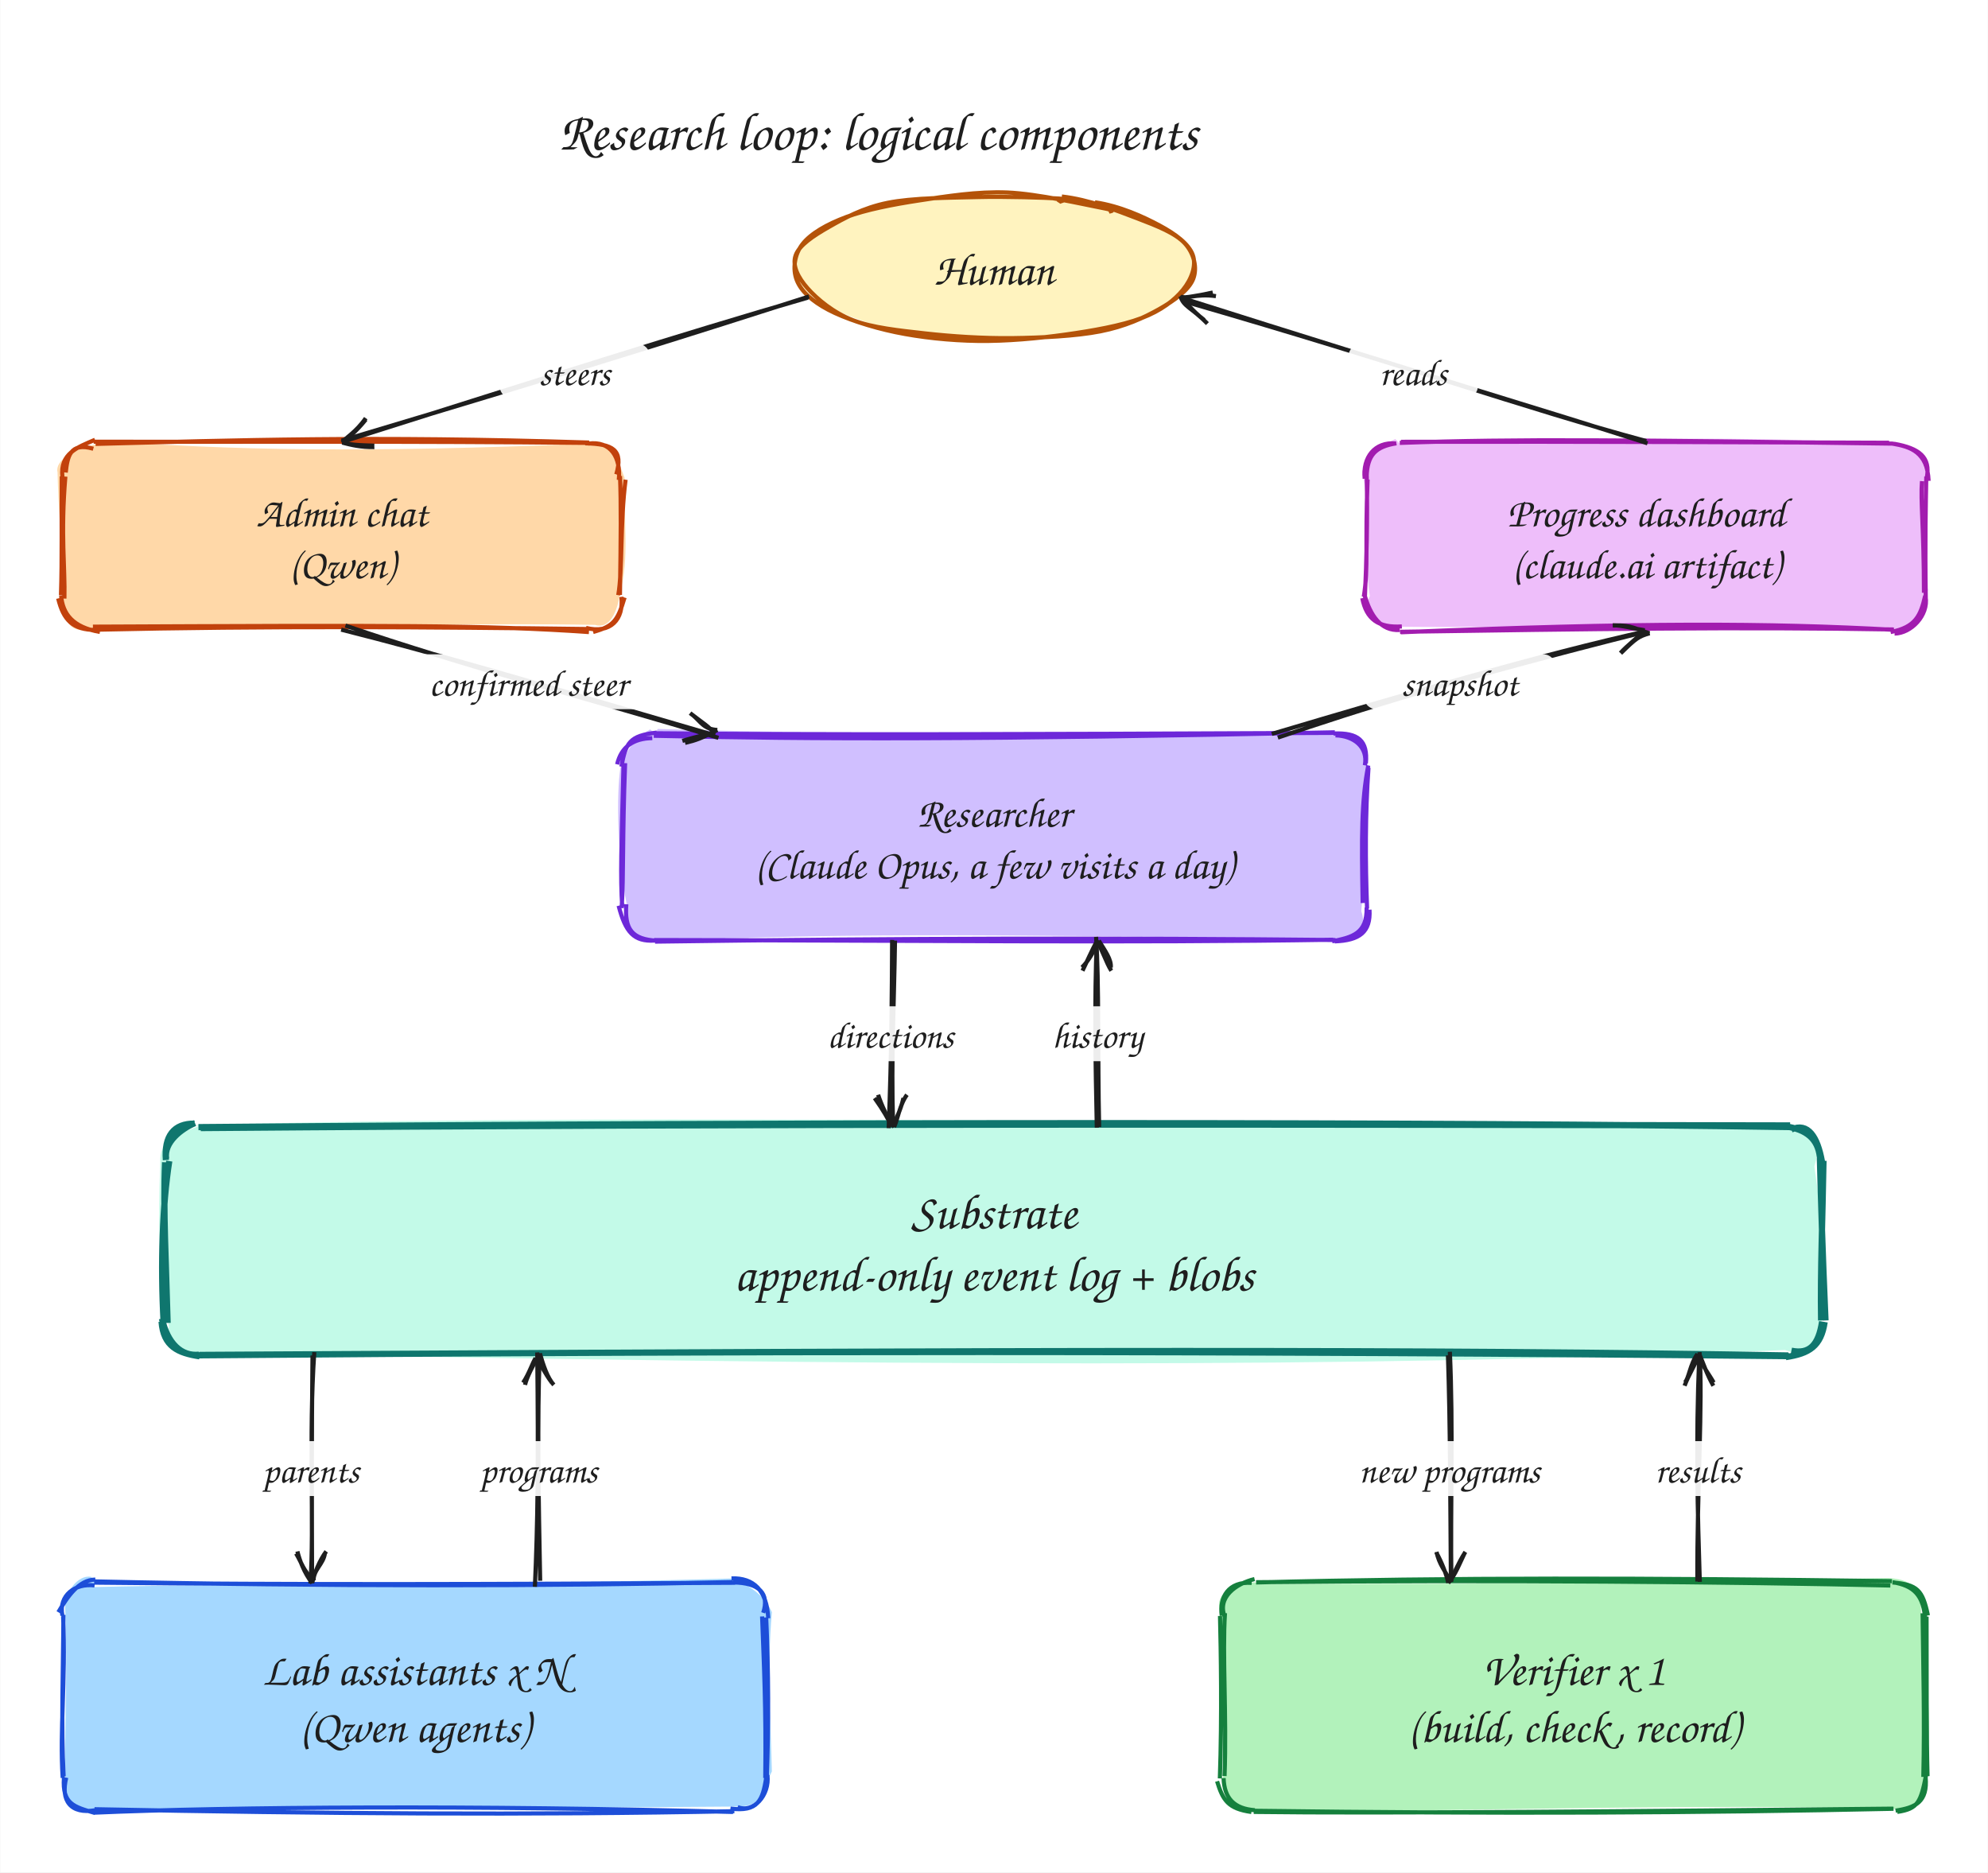
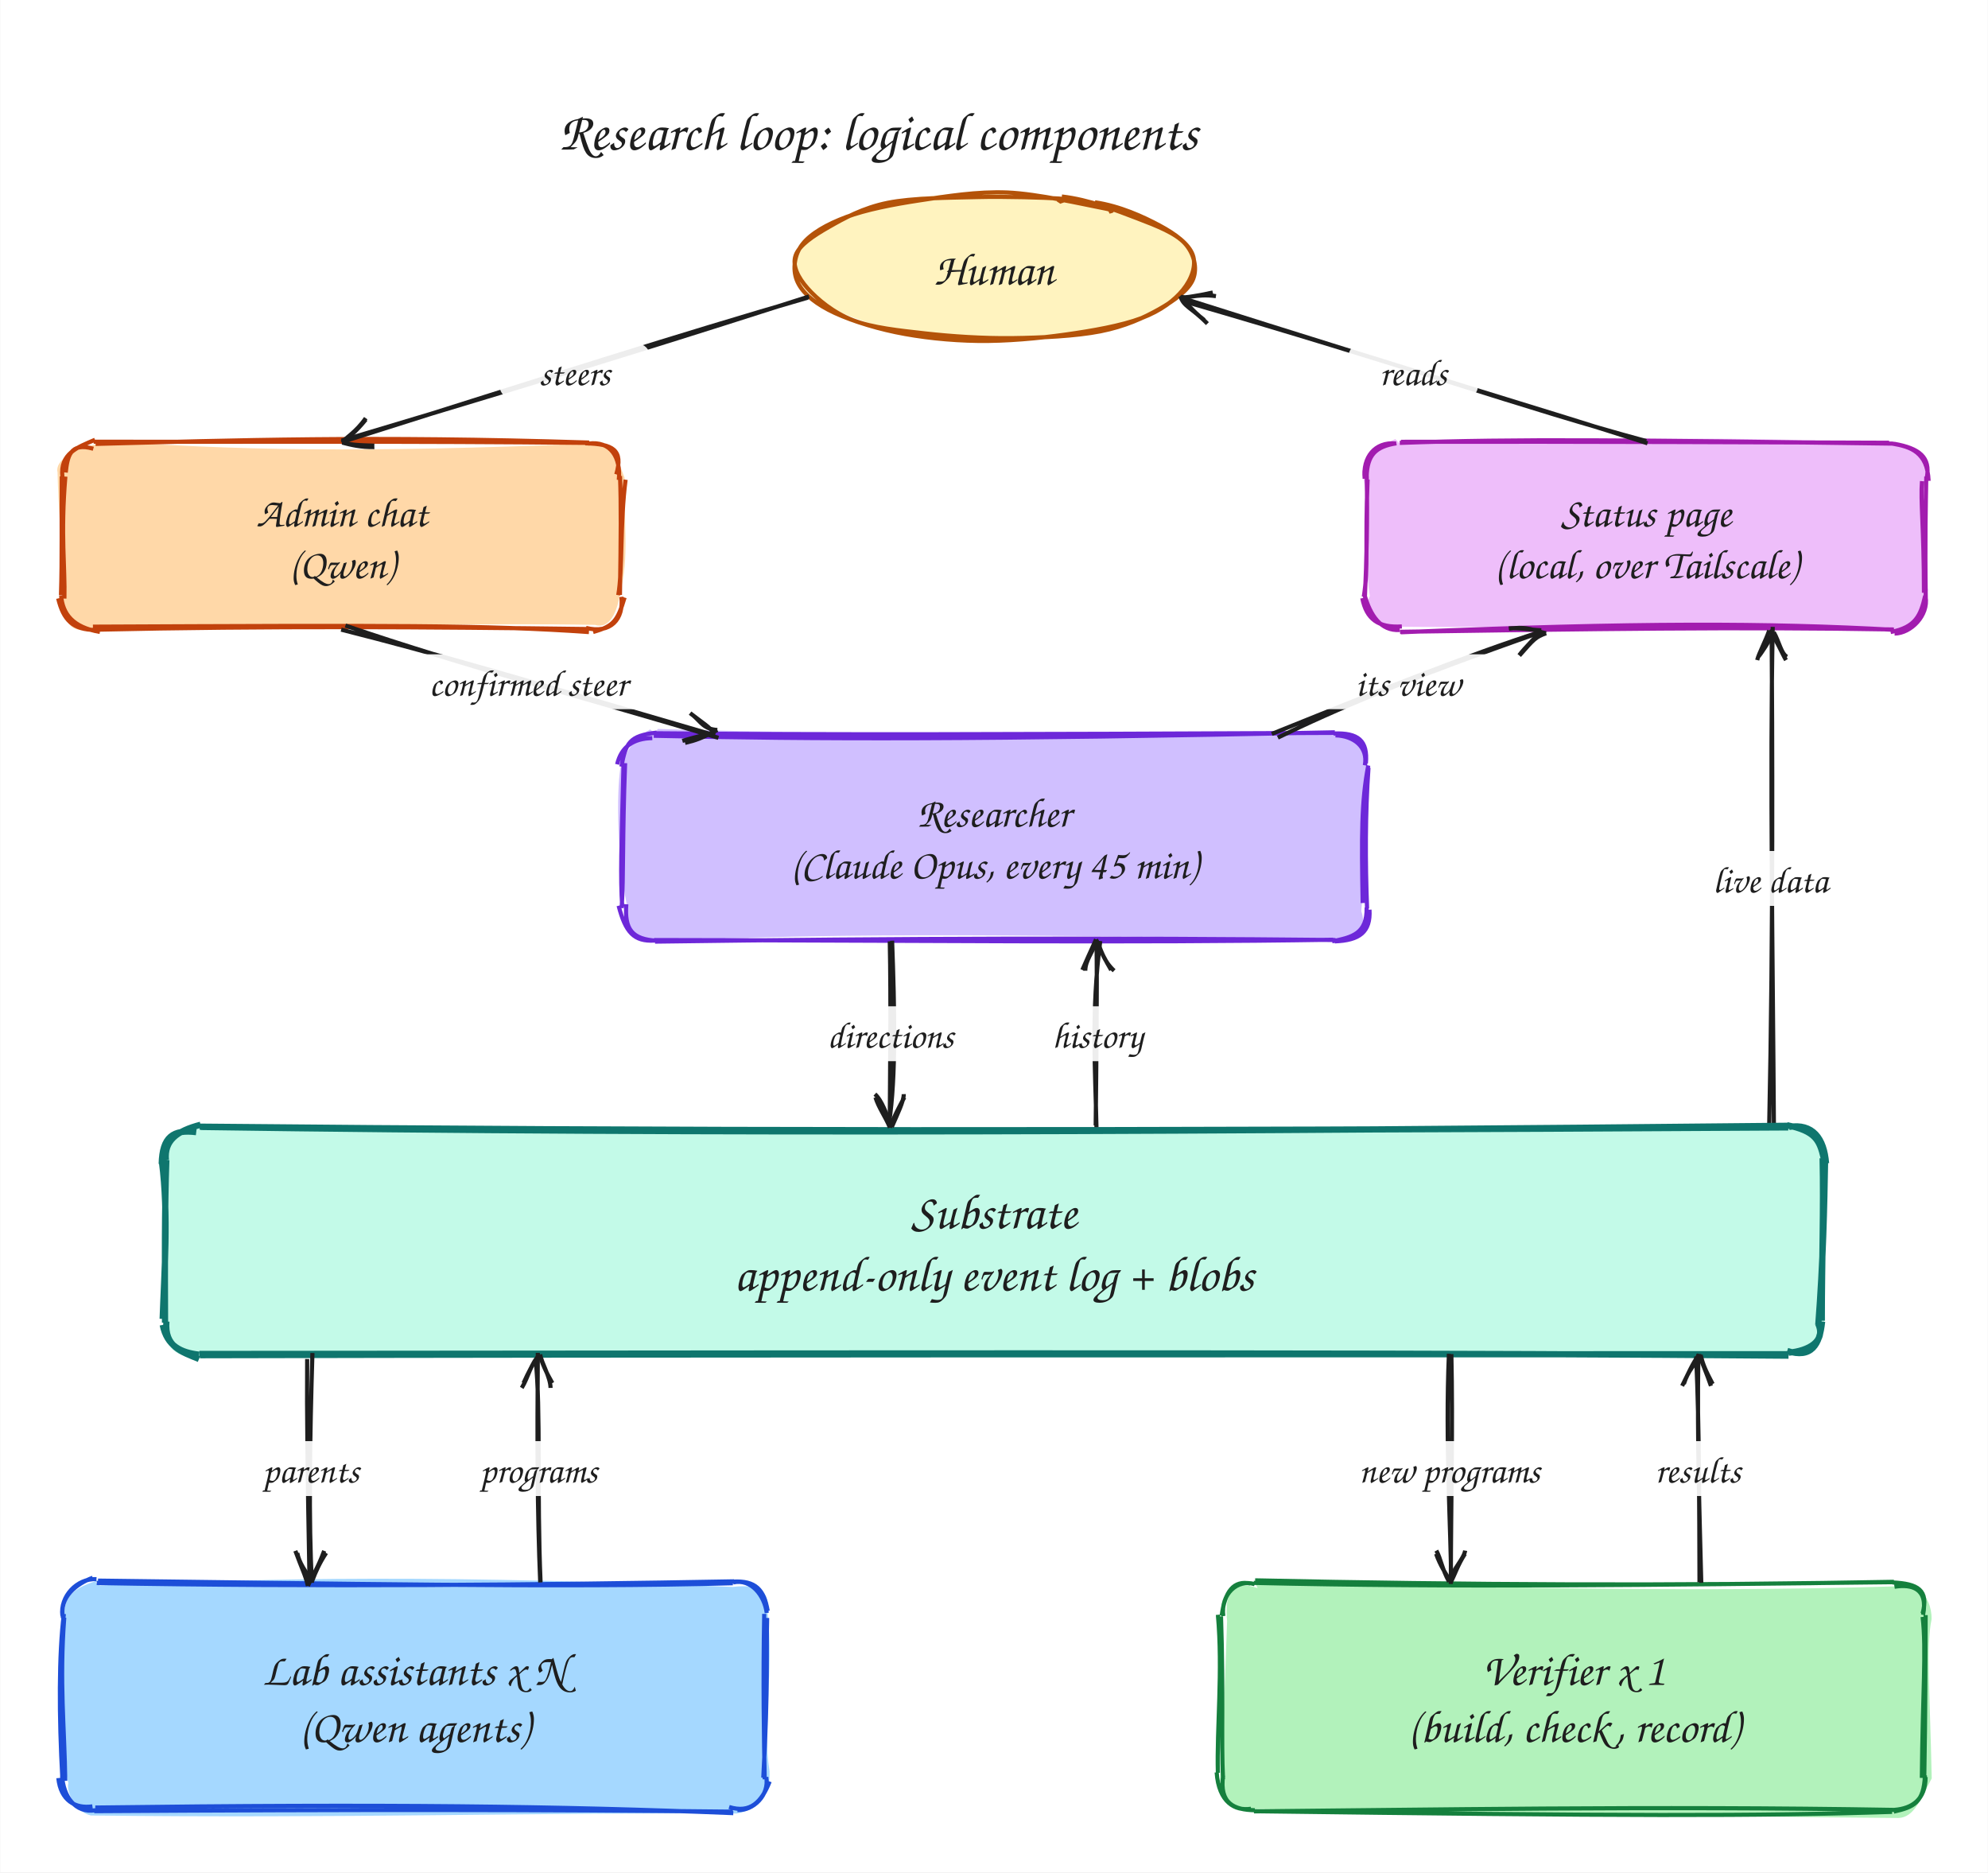
<svg xmlns="http://www.w3.org/2000/svg" viewBox="120 -34.25 960 904.25" width="960" height="904">
  <rect x="120" y="-34.25" width="960" height="904.25" fill="#ffffff" />
  <path d="M621.688 61.439 C635.022 62.009, 648.815 64.362, 659.684 67.288 C670.553 70.214, 680.699 74.285, 686.903 78.993 C693.108 83.701, 696.851 90.447, 696.91 95.536 C696.968 100.625, 693.36 104.984, 687.255 109.527 C681.151 114.07, 671.329 119.553, 660.281 122.792 C649.232 126.031, 634.594 127.936, 620.964 128.962 C607.333 129.989, 591.859 130.109, 578.498 128.95 C565.136 127.791, 551.674 125.213, 540.795 122.007 C529.916 118.801, 519.34 114.164, 513.225 109.715 C507.11 105.266, 504.133 100.165, 504.107 95.312 C504.081 90.459, 507.108 85.297, 513.071 80.598 C519.033 75.899, 528.958 70.626, 539.882 67.119 C550.807 63.612, 564.327 60.606, 578.619 59.554 C592.91 58.501, 617.196 60.404, 625.63 60.804 C634.064 61.203, 629.781 61.551, 629.224 61.952 M562.857 61.6 C574.848 59.57, 592.178 60.085, 606.483 60.777 C620.787 61.469, 636.862 63.392, 648.685 65.752 C660.508 68.111, 669.58 71.178, 677.419 74.936 C685.259 78.694, 693.187 83.271, 695.721 88.298 C698.254 93.325, 696.982 100.068, 692.622 105.098 C688.262 110.129, 678.939 114.896, 669.56 118.483 C660.181 122.07, 649.07 124.608, 636.346 126.618 C623.623 128.629, 607.285 130.773, 593.218 130.546 C579.151 130.32, 564.089 128.082, 551.943 125.259 C539.797 122.435, 527.888 117.792, 520.342 113.608 C512.795 109.424, 508.749 104.961, 506.665 100.152 C504.58 95.344, 504.278 89.359, 507.833 84.756 C511.388 80.153, 518.498 76.55, 527.997 72.533 C537.496 68.516, 558.675 62.518, 564.826 60.653 C570.978 58.788, 564.216 60.676, 564.907 61.344" stroke="none" stroke-width="0" fill="#fff3bf" />
  <path d="M648.751 63.454 C660.821 65.229, 672.159 70.449, 680.033 74.678 C687.908 78.906, 694.123 83.655, 695.999 88.824 C697.876 93.993, 695.423 100.598, 691.293 105.693 C687.162 110.788, 680.696 115.785, 671.216 119.393 C661.737 123.002, 647.576 125.51, 634.416 127.344 C621.256 129.178, 605.918 130.592, 592.255 130.398 C578.592 130.203, 564.486 128.685, 552.437 126.177 C540.387 123.669, 527.911 119.54, 519.96 115.35 C512.009 111.16, 506.8 106.333, 504.73 101.038 C502.66 95.744, 503.549 88.663, 507.54 83.582 C511.53 78.501, 519.256 74.063, 528.673 70.553 C538.091 67.043, 551.082 64.495, 564.045 62.524 C577.008 60.552, 591.819 58.128, 606.453 58.722 C621.087 59.316, 643.694 64.532, 651.85 66.086 C660.006 67.639, 656.264 67.623, 655.389 68.044 M632.759 60.657 C645.947 62.138, 659.238 67.417, 669.136 71.185 C679.035 74.953, 687.636 78.384, 692.15 83.263 C696.664 88.142, 698.284 95.161, 696.221 100.459 C694.159 105.757, 687.247 110.834, 679.776 115.051 C672.304 119.268, 663.219 123.427, 651.391 125.761 C639.563 128.094, 622.905 128.882, 608.807 129.052 C594.71 129.223, 579.624 128.222, 566.806 126.783 C553.988 125.345, 541.376 124.055, 531.902 120.422 C522.427 116.789, 514.582 110.201, 509.959 104.985 C505.336 99.77, 502.469 94.054, 504.165 89.129 C505.861 84.203, 512.725 79.668, 520.135 75.431 C527.545 71.193, 536.666 66.121, 548.624 63.703 C560.583 61.285, 578.115 61.269, 591.886 60.923 C605.658 60.576, 624.713 61.188, 631.252 61.625 C637.79 62.061, 631.594 62.823, 631.117 63.541" stroke="#b45309" stroke-width="2" fill="none" />
  <path d="M166.696 178.418 C232.192 183.313, 294.766 184.453, 403.604 180.026 C415.159 178.535, 417.335 185.528, 421.583 196.541 C421.151 217.978, 423.875 235.395, 419.437 251.659 C418.171 261.375, 414.304 269.792, 407.203 267.532 C351.577 266.548, 299.756 268.177, 164.896 269.542 C153.556 271.886, 150.547 266.881, 150.372 253.448 C151.742 241.944, 148.546 228.014, 147.662 193.789 C146.313 188.382, 155.133 182.513, 167.237 180.155 C166 180, 166 180, 166 180" stroke="none" stroke-width="0" fill="#ffd8a8" />
  <path d="M166.036 180.139 C232.048 178.421, 299.188 176.116, 404.441 179.492 M165.123 179.094 C241.8 179.201, 317.567 178.767, 403.665 179.647 M404 180 C414.89 178.477, 419.791 186.636, 418.782 197.539 M402.575 179.858 C416.052 180.123, 420.997 183.015, 417.558 194.85 M422.056 197.416 C419.33 218.067, 420.633 241.379, 418.504 253.183 M419.363 195.647 C419.891 209.679, 419.762 223.985, 419.326 253.086 M420 254 C421.308 264.825, 414.735 272.013, 402.921 268.996 M421.562 254.337 C418.264 265.396, 416.42 268.187, 406.359 270.956 M404.345 271.007 C355.094 267.532, 306.87 267.769, 164.751 268.401 M403.139 269.532 C327.441 268.56, 249.849 267.974, 165.686 269.878 M166 270 C155.106 269.92, 150.487 265.275, 147.965 254.754 M168.116 270.951 C154.97 268.677, 150.177 262.252, 149.374 253.453 M150.98 254.84 C151.375 239.633, 149.05 224.041, 151.439 195.913 M149.315 253.289 C149.906 235.06, 149.492 217.009, 149.706 195.841 M150 196 C148.816 184.684, 157.294 181.784, 165.749 178.14 M151.614 193.961 C152.461 186.581, 153.523 179.147, 164.944 182.473 M166 180 C166 180, 166 180, 166 180 M166 180 C166 180, 166 180, 166 180" stroke="#c2410c" stroke-width="2" fill="none" />
  <path d="M510.643 108.94 C456.035 126.413, 406.021 142.375, 284.844 178.554 M510.166 109.469 C447.938 127.48, 385.636 147.435, 284.862 179.258" stroke="#1e1e1e" stroke-width="2" fill="none" />
  <path d="M285.612 178.991 C286.311 177.562, 291.845 174.508, 296.541 167.699 M285.158 179.494 C288.297 176.899, 291.728 174.351, 296.558 168.369" stroke="#1e1e1e" stroke-width="2" fill="none" />
  <path d="M285.612 178.991 C287.376 180.693, 293.882 180.766, 300.676 180.99 M285.158 179.494 C289.518 180.629, 294.098 181.773, 300.693 181.659" stroke="#1e1e1e" stroke-width="2" fill="none" />
  <path d="M797.394 179.988 C870.008 178.498, 948.327 175.403, 1036.779 180.093 C1043.743 182.938, 1047.247 182.225, 1050.988 197.452 C1051.28 219.843, 1047.444 241.564, 1051.124 250.566 C1048.99 260.984, 1044.922 273.173, 1032.868 269.662 C948.535 265.994, 864.872 269.165, 795.918 268.445 C784.812 267.98, 776.79 262.706, 781.54 253.683 C778.091 232.026, 782.359 212.674, 777.789 193.646 C779.982 188.626, 784.87 182.094, 793.832 177.766 C796 180, 796 180, 796 180" stroke="none" stroke-width="0" fill="#eebefa" />
  <path d="M796.554 179.122 C887.586 178.93, 980.461 179.423, 1032.353 179.578 M795.977 179.651 C852.414 177.59, 907.286 178.284, 1034.247 179.998 M1034 180 C1042.791 181.504, 1050.823 184.034, 1051.448 197.989 M1034.793 180.076 C1047.029 182.264, 1052.41 186.545, 1050.587 196.445 M1048.248 198.121 C1047.474 207.94, 1049.161 219.967, 1049.204 252.033 M1050.324 195.889 C1050.078 209.557, 1049.675 225.443, 1050.067 255.02 M1050 254 C1051.477 262.979, 1042.922 271.648, 1035.014 271.725 M1049.791 253.458 C1047.605 262.947, 1045.304 268.676, 1033.094 270.995 M1034.678 269.925 C974.22 266.594, 910.999 266.331, 796.437 271.109 M1034.54 269.752 C960.641 268.445, 886.104 269.534, 796.136 270.88 M796 270 C786.767 270.612, 781.73 262.837, 778.962 252.994 M797.008 268.297 C785.649 269.023, 779.832 264.755, 777.903 254.635 M778.622 253.922 C780.903 239.952, 779.174 228.869, 780.457 197.355 M779.142 254.438 C779.994 235.93, 780.438 216.784, 780.054 195.553 M780 196 C780.272 185.472, 784.3 181.435, 794.375 179.846 M779.057 196.941 C778.012 186.565, 783.935 179.007, 794.11 179.921 M796 180 C796 180, 796 180, 796 180 M796 180 C796 180, 796 180, 796 180" stroke="#a21caf" stroke-width="2" fill="none" />
  <path d="M915.078 178.765 C855.173 162.624, 798.308 142.04, 691.455 111.189 M915.663 179.838 C864.316 163.317, 812.279 148.176, 689.86 109.36" stroke="#1e1e1e" stroke-width="2" fill="none" />
  <path d="M690.074 108.825 C692.492 110.474, 697.511 107.409, 707.209 108.766 M690.631 109.845 C694.158 108.956, 696.529 109.047, 705.691 107.025" stroke="#1e1e1e" stroke-width="2" fill="none" />
  <path d="M690.074 108.825 C691.5 113.882, 695.457 114.235, 703.075 122.056 M690.631 109.845 C693.349 111.948, 694.787 115.038, 701.556 120.316" stroke="#1e1e1e" stroke-width="2" fill="none" />
  <path d="M437.624 317.788 C532.219 320.861, 632.146 319.339, 764.841 319.773 C777.83 320.983, 779.347 325.668, 781.015 337.68 C780.59 352.65, 780.441 371.402, 777.407 405.819 C781.183 416.414, 771.097 416.923, 767.209 418.933 C659.668 418.779, 557.414 414.918, 438.583 420.171 C425.381 418.739, 418.937 415.169, 422.603 402.563 C418.102 380.398, 417.576 349.504, 419.506 336.815 C422.569 327.462, 426.572 322.391, 433.932 317.989 C436 320, 436 320, 436 320" stroke="none" stroke-width="0" fill="#d0bfff" />
  <path d="M435.656 321.09 C513.941 322.811, 592.498 323.056, 764.64 319.414 M436.282 319.879 C520.093 320.659, 603.682 320.414, 764.355 319.698 M764 320 C775.969 319.545, 780.599 323.341, 779.63 334.38 M764.93 320.885 C773.85 321.099, 780.798 326.58, 779.13 335.365 M780.784 335.427 C777.453 352.739, 777.476 369.427, 778.087 401.876 M780.887 336.51 C779.306 358.883, 779.349 381.574, 780.198 404.45 M780 404 C780.245 416.709, 773.071 418.391, 763.33 420.347 M781.374 405.087 C782.009 415.943, 776.534 419.927, 764.569 420.391 M764.967 419.732 C660.901 418.678, 555.217 418.846, 436.256 420.509 M763.777 419.593 C663.97 421.195, 564.209 419.922, 435.849 419.75 M436 420 C426.075 420.558, 421.996 416.06, 418.681 403.166 M437.242 420.066 C425.119 419.464, 421.45 414.486, 422.398 402.449 M420.154 404.318 C421.174 387.653, 420.422 371.102, 421.81 334.309 M420.432 403.673 C419.437 389.379, 420.038 374.405, 421.034 335.546 M420 336 C422.18 324.485, 423.841 321.053, 437.074 319.568 M417.961 334.891 C419.95 326.374, 425.813 322.369, 434.951 322.219 M436 320 C436 320, 436 320, 436 320 M436 320 C436 320, 436 320, 436 320" stroke="#6d28d9" stroke-width="2" fill="none" />
  <path d="M286.702 267.869 C344.023 287.505, 407.654 304.19, 466.901 322.094 M284.664 269.834 C330.258 281.312, 373.458 294.066, 465.272 320.892" stroke="#1e1e1e" stroke-width="2" fill="none" />
  <path d="M466.362 318.296 C458.544 322.399, 455.967 323.309, 450.777 324.524 M464.731 319.867 C461.891 320.223, 457.128 321.281, 449.474 323.563" stroke="#1e1e1e" stroke-width="2" fill="none" />
  <path d="M466.362 318.296 C459.722 317.89, 458.392 314.31, 454.502 311.113 M464.731 319.867 C462.811 316.914, 458.965 314.67, 453.199 310.152" stroke="#1e1e1e" stroke-width="2" fill="none" />
-   <path d="M737.099 321.979 C776.911 308.391, 822.559 294.04, 914.662 270.875 M734.191 320.184 C799.996 300.579, 865.724 281.535, 914.503 270.714" stroke="#1e1e1e" stroke-width="2" fill="none" />
-   <path d="M916.679 271.583 C911.353 273.138, 910.295 273.835, 902.711 281.262 M914.353 270.147 C910.352 274.212, 905.887 277.464, 902.584 281.133" stroke="#1e1e1e" stroke-width="2" fill="none" />
-   <path d="M916.679 271.583 C910.35 269.914, 908.394 267.38, 898.986 267.851 M914.353 270.147 C908.883 269.339, 903.057 267.687, 898.858 267.722" stroke="#1e1e1e" stroke-width="2" fill="none" />
-   <path d="M214.897 509.047 C369.064 505.179, 524.221 505.608, 983.034 509.952 C995.151 508.893, 1000.917 513.042, 996.265 529.048 C1000.761 559.898, 1002.886 586.863, 999.219 607.464 C999.646 615.557, 992.014 621.646, 982.08 617.744 C770.68 626.615, 557.666 625.611, 215.426 619.033 C206.567 618.487, 199.604 614.291, 201.489 606.435 C196.678 581.4, 196.104 560.035, 197.28 526.793 C196.853 517.125, 204.042 513.529, 218.984 508.621 C216 510, 216 510, 216 510" stroke="none" stroke-width="0" fill="#c3fae8" />
-   <path d="M216.829 510.555 C489.25 508.325, 760.931 508.805, 984.552 509.276 M215.726 510.099 C521.527 507.485, 826.525 507.596, 984.302 510.068 M984 510 C993.868 511.928, 998.565 516.998, 999.064 526.081 M985.103 511.247 C993.197 507.614, 997.783 514.796, 999.908 526.635 M998.92 525.105 C999.469 545.61, 1000.137 569.046, 1001.642 603.464 M1000.666 526.366 C1000.247 553.794, 999.118 579.531, 999.509 603.461 M1000 604 C998.295 615.405, 993.856 619.894, 985.164 618.081 M1001.23 604.221 C999.542 615.957, 993.715 619.472, 982.451 621.161 M983.971 620.701 C723.778 618.011, 462.64 618.189, 215.81 620.305 M983.676 620.375 C808.411 617.342, 632.246 617.746, 216.15 620.107 M216 620 C207.46 620.897, 200.785 614.571, 198.086 602.579 M216.279 620.788 C205.869 619.176, 198.81 616.127, 197.908 604.063 M198.912 604.733 C197.319 575.519, 198.375 547.446, 201.629 526.501 M200.833 604.658 C200.129 576.416, 198.597 549.8, 199.606 527.077 M200 526 C199.071 514.442, 203.799 508.262, 213.868 508.417 M200.104 525.378 C198.898 517.359, 207.537 510.846, 214.036 508.137 M216 510 C216 510, 216 510, 216 510 M216 510 C216 510, 216 510, 216 510" stroke="#0f766e" stroke-width="3" fill="none" />
-   <path d="M552.181 420.033 C551.755 450.723, 550.279 476.218, 551.241 508.601 M550.794 419.698 C550.628 446.196, 550.598 472.51, 549.126 510.583" stroke="#1e1e1e" stroke-width="2" fill="none" />
-   <path d="M551.745 510.026 C548.896 506.576, 545.464 499.036, 544.034 494.474 M550.635 509.758 C548.773 506.047, 546.747 502.232, 542.341 496.059" stroke="#1e1e1e" stroke-width="2" fill="none" />
-   <path d="M551.745 510.026 C553.396 506.71, 554.465 499.17, 557.953 494.474 M550.635 509.758 C552.779 506.133, 554.758 502.319, 556.26 496.059" stroke="#1e1e1e" stroke-width="2" fill="none" />
-   <path d="M650.781 510.065 C650.031 475.304, 650.782 440.022, 649.308 418.209 M649.659 510.374 C648.981 478.15, 648.499 449.022, 649.632 420.197" stroke="#1e1e1e" stroke-width="2" fill="none" />
-   <path d="M650.625 420.052 C653.587 424.853, 656.81 429.188, 656.406 432.975 M649.727 420.299 C652.196 424.233, 654.208 430.693, 656.665 434.565" stroke="#1e1e1e" stroke-width="2" fill="none" />
-   <path d="M650.625 420.052 C648.342 424.755, 646.32 429.09, 642.487 432.975 M649.727 420.299 C647.402 424.333, 644.619 430.793, 642.746 434.565" stroke="#1e1e1e" stroke-width="2" fill="none" />
-   <path d="M163.747 732.269 C241.406 730.204, 318.102 732.44, 474.024 728.071 C482.304 731.842, 488.797 735.932, 492.711 744.327 C490.242 773.262, 492.123 795.017, 492.697 821.289 C487.625 831.671, 488.122 838.009, 476.59 838.215 C354.987 839.303, 237.507 838.2, 163.479 840.82 C158.086 838.638, 148.63 837.248, 151.552 825.44 C150.76 799.285, 152.69 775.714, 151.336 742.487 C151.111 734.791, 157.423 726.202, 163.849 727.277 C166 730, 166 730, 166 730" stroke="none" stroke-width="0" fill="#a5d8ff" />
-   <path d="M165.633 730.092 C262.378 731.134, 357.355 730.889, 474.95 730.15 M165.364 729.491 C276.045 731.985, 387.189 731.833, 473.663 729.823 M474 730 C486.582 730.06, 491.61 735.383, 488.524 744.673 M473.202 728.042 C483.874 727.654, 490.282 733.77, 490.957 747.296 M487.99 746.421 C488.852 769.707, 489.952 790.202, 489.519 824.431 M489.949 746.891 C491.152 772.642, 491.153 799.694, 490.258 824.145 M490 824 C488.315 835.422, 485.961 840.86, 472.681 839.216 M490.568 823.049 C491.722 832.87, 483.668 841.591, 476.162 838.485 M473.945 840.841 C352.465 837.507, 230.176 838.341, 164.989 841.191 M474.588 840.48 C375.048 842.437, 275.858 841.693, 165.533 839.515 M166 840 C153.895 842.06, 149.083 835.383, 151.861 824.247 M165.831 841.354 C155.53 838.352, 149.885 837.055, 150.751 824.352 M150.154 824.391 C148.584 800.522, 151.727 778.664, 150.354 746.457 M150.626 823.699 C149.298 799.17, 150.384 772.898, 150.496 745.647 M150 746 C148.063 736.165, 156.239 730.257, 165.554 731.441 M148.038 744.379 C152.316 737.092, 157.81 728.717, 165.904 728.617 M166 730 C166 730, 166 730, 166 730 M166 730 C166 730, 166 730, 166 730" stroke="#1d4ed8" stroke-width="2" fill="none" />
-   <path d="M271.685 618.766 C268.864 659.236, 271.758 702.581, 269.799 730.517 M270.817 620.384 C270.361 659.146, 270.503 696.124, 270.611 729.252" stroke="#1e1e1e" stroke-width="2" fill="none" />
-   <path d="M271.348 729.013 C266.122 723.874, 265.89 721.072, 262.88 716.006 M270.653 730.307 C266.84 725.429, 264.519 719.18, 263.529 714.994" stroke="#1e1e1e" stroke-width="2" fill="none" />
-   <path d="M271.348 729.013 C271.215 723.948, 276.077 721.146, 276.799 716.006 M270.653 730.307 C271.71 725.541, 274.259 719.291, 277.448 714.994" stroke="#1e1e1e" stroke-width="2" fill="none" />
-   <path d="M378.238 732.097 C379.581 701.189, 379.973 674.203, 379.37 618.923 M380.784 729.181 C380.025 689.978, 379.337 651.308, 380.546 620.211" stroke="#1e1e1e" stroke-width="2" fill="none" />
-   <path d="M378.59 621.678 C380.765 623.71, 382.897 628.878, 386.455 633.546 M380.627 619.345 C382.319 625.097, 384.29 631.254, 387.396 634.576" stroke="#1e1e1e" stroke-width="2" fill="none" />
-   <path d="M378.59 621.678 C377.128 623.705, 375.624 628.873, 372.536 633.546 M380.627 619.345 C377.278 625.054, 374.206 631.211, 373.477 634.576" stroke="#1e1e1e" stroke-width="2" fill="none" />
-   <path d="M728.053 730.635 C794.406 730.557, 859.676 731.276, 1031.939 727.871 C1046.792 728.548, 1048.182 736.895, 1047.682 747.292 C1049.569 764.122, 1053.034 786.683, 1050.806 821.525 C1046.242 836.115, 1045.637 840.845, 1031.052 839.104 C912.204 836.589, 796.404 841.887, 724.205 839.871 C718.435 840.114, 711.804 834.203, 710.332 827.719 C713.228 793.559, 709.446 769.016, 709.505 744.805 C706.499 736.439, 711.952 732.365, 725.487 729.936 C726 730, 726 730, 726 730" stroke="none" stroke-width="0" fill="#b2f2bb" />
-   <path d="M726.699 729.877 C841.467 728.679, 959.414 729.766, 1032.961 731.479 M726.584 729.997 C820.04 727.566, 914.594 727.741, 1033.746 729.372 M1034 730 C1046.057 731.052, 1048.528 733.605, 1051.118 745.938 M1034.048 729.865 C1044.26 731.573, 1049.137 736.012, 1049.853 748.516 M1048.536 744.894 C1048.836 770.017, 1049.557 796.611, 1048.897 823.93 M1050.454 746.481 C1050.467 776.007, 1050.442 805.257, 1050.92 823.55 M1050 824 C1051.065 836.095, 1045.016 838.788, 1035.484 840.202 M1050.226 823.065 C1047.692 835.92, 1046.37 839.37, 1036.32 840.807 M1034.219 839.244 C911.921 840.527, 786.867 841.617, 725.451 840.817 M1034.5 839.301 C939.71 841.342, 844.701 841.814, 725.65 840.277 M726 840 C716.041 839.284, 711.216 834.324, 710.901 824.488 M724.338 840.854 C713.131 839.272, 710.551 835.242, 707.754 826.02 M711.359 823.503 C712.425 794.131, 710.237 764.65, 711.57 744.815 M709.1 824.641 C710.166 793.516, 709.561 763.014, 709.171 746.187 M710 746 C708.792 737.167, 713.182 729.397, 724.495 730.205 M711.452 746.555 C707.678 737.206, 716.887 730.533, 725.855 728.363 M726 730 C726 730, 726 730, 726 730 M726 730 C726 730, 726 730, 726 730" stroke="#15803d" stroke-width="2" fill="none" />
-   <path d="M820.191 618.586 C821.875 655.729, 820.383 692.558, 820.94 729.574 M819.274 620.29 C820.405 655.089, 820.346 687.474, 820.694 729.816" stroke="#1e1e1e" stroke-width="2" fill="none" />
-   <path d="M820.153 728.868 C818.28 725.029, 814.809 720.981, 813.792 715.252 M819.419 730.232 C818.583 726.266, 816.378 720.423, 813.596 715.445" stroke="#1e1e1e" stroke-width="2" fill="none" />
-   <path d="M820.153 728.868 C822.835 725.113, 823.919 721.065, 827.711 715.252 M819.419 730.232 C822.898 726.376, 825.009 720.533, 827.515 715.445" stroke="#1e1e1e" stroke-width="2" fill="none" />
-   <path d="M939.744 729.545 C939.544 685.223, 942.448 643.082, 940.785 618.776 M940.922 729.722 C939.88 696.389, 938.929 662.206, 940.649 620.744" stroke="#1e1e1e" stroke-width="2" fill="none" />
-   <path d="M939.795 619.636 C941.622 624.662, 946.698 631.46, 947.587 633.428 M940.737 619.778 C942.909 624.906, 944.314 629.416, 947.478 635.003" stroke="#1e1e1e" stroke-width="2" fill="none" />
-   <path d="M939.795 619.636 C936.116 624.717, 935.686 631.515, 933.668 633.428 M940.737 619.778 C938.579 625.027, 935.654 629.536, 933.559 635.003" stroke="#1e1e1e" stroke-width="2" fill="none" />
+   <path d="M737.099 321.979 C764.869 308.47, 798.474 294.119, 864.662 270.875 M734.191 320.184 C781.714 300.984, 829.16 281.939, 864.503 270.714" stroke="#1e1e1e" stroke-width="2" fill="none" />
+   <path d="M866.679 271.583 C861.62 273.402, 860.819 274.366, 853.781 282.368 M864.353 270.147 C860.752 274.608, 856.679 278.264, 853.654 282.239" stroke="#1e1e1e" stroke-width="2" fill="none" />
+   <path d="M866.679 271.583 C860.313 270.281, 858.309 268.116, 848.785 269.376 M864.353 270.147 C858.822 269.898, 852.922 268.805, 848.657 269.247" stroke="#1e1e1e" stroke-width="2" fill="none" />
+   <path d="M976.727 511.156 C976.188 425.365, 974.716 341.243, 976.149 268.492 M974.43 510.207 C976.465 414.103, 975.944 318.945, 975.629 270.141" stroke="#1e1e1e" stroke-width="2" fill="none" />
+   <path d="M976.658 271.109 C979.237 275.533, 980.293 281.602, 983.063 282.959 M974.453 270.199 C978.263 275.188, 980.529 281.136, 982.564 284.543" stroke="#1e1e1e" stroke-width="2" fill="none" />
+   <path d="M976.658 271.109 C974.3 275.619, 970.42 281.688, 969.144 282.959 M974.453 270.199 C972.731 275.291, 969.465 281.239, 968.645 284.543" stroke="#1e1e1e" stroke-width="2" fill="none" />
+   <path d="M216.544 511.308 C513.141 512.21, 807.535 513.494, 983.241 509.102 C995.463 510.968, 998.648 516.132, 1001.052 527.104 C998.37 553.006, 1001.203 584.758, 1001.461 602.958 C998.217 611.082, 997.737 619.414, 981.574 618.906 C745.56 619.534, 509.389 618.712, 215.434 620.431 C201.964 622.384, 199.191 612.35, 199.221 607.084 C199.422 580.022, 196.618 551.608, 200.153 523.049 C198.681 515.866, 207.884 510.494, 214.41 510.305 C216 510, 216 510, 216 510" stroke="none" stroke-width="0" fill="#c3fae8" />
+   <path d="M216.873 510.013 C464.891 513.623, 712.596 512.182, 984.497 509.44 M216.317 509.879 C437.381 512.027, 658.385 512.193, 983.65 510.233 M984 510 C995.444 508.17, 1000.957 515.366, 1001.906 527.583 M983.021 509.159 C996.836 512.014, 998.756 516.49, 1000.753 524.944 M1001.451 525.511 C1001.051 548.908, 1000.516 574.624, 998.142 605.671 M1000.242 525.112 C1000.797 549.403, 999.901 573.077, 999.845 603.597 M1000 604 C998.862 615.358, 994.868 621.945, 983.132 618.191 M998.112 605.117 C1001.959 613.379, 993.522 618.167, 983.807 619.034 M983.767 620.472 C823.474 619.141, 663.952 619.221, 216.196 619.65 M983.628 619.772 C715.301 619.811, 446.973 619.701, 216.423 620.245 M216 620 C207.45 618.969, 200.532 615.985, 198.468 605.628 M215.992 622.097 C207.591 618.634, 199.235 616.255, 200.24 603.942 M198.438 602.699 C199.189 580.518, 201.361 552.333, 198.08 526.769 M199.585 604.544 C199.469 577.033, 199.406 548.229, 200.212 525.991 M200 526 C199.148 516.693, 205.122 511.956, 216.743 508.955 M197.978 527.897 C198.265 514.628, 203.454 511.168, 214.655 512.522 M216 510 C216 510, 216 510, 216 510 M216 510 C216 510, 216 510, 216 510" stroke="#0f766e" stroke-width="3" fill="none" />
+   <path d="M550.781 420.065 C551.988 453.134, 552.739 485.681, 549.308 508.209 M549.659 420.374 C550.261 450.15, 549.779 483.023, 549.632 510.197" stroke="#1e1e1e" stroke-width="2" fill="none" />
+   <path d="M550.625 510.052 C548.028 503.897, 546.007 497.374, 542.487 494.16 M549.727 510.299 C547.197 504.408, 544.414 500.943, 542.746 495.75" stroke="#1e1e1e" stroke-width="2" fill="none" />
+   <path d="M550.625 510.052 C553.273 503.995, 556.497 497.471, 556.406 494.16 M549.727 510.299 C551.991 504.308, 554.003 500.843, 556.665 495.75" stroke="#1e1e1e" stroke-width="2" fill="none" />
+   <path d="M649.49 510.128 C648.944 482.892, 646.883 454.365, 651.319 420.209 M649.117 509.293 C649.433 477.885, 649.862 445.287, 649.532 419.754" stroke="#1e1e1e" stroke-width="2" fill="none" />
+   <path d="M649.592 420.102 C652.239 425.386, 652.771 429.626, 658.015 434.574 M649.294 419.435 C651.54 425.458, 654.387 430.474, 656.585 434.21" stroke="#1e1e1e" stroke-width="2" fill="none" />
+   <path d="M649.592 420.102 C647.88 425.364, 644.053 429.603, 644.096 434.574 M649.294 419.435 C646.531 425.346, 644.37 430.362, 642.666 434.21" stroke="#1e1e1e" stroke-width="2" fill="none" />
+   <path d="M168.014 731.463 C235.965 729.047, 302.322 725.191, 473.858 732.157 C487.62 730.535, 491.757 734.899, 490.637 744.397 C493.755 773.201, 487.996 798.709, 491.567 821.138 C492.106 833.282, 486.522 839.614, 475.757 841.584 C379.053 841.06, 284.429 844.001, 163.763 842.533 C156.228 840.852, 151.756 830.95, 152.89 826.895 C148.221 807.046, 147.79 785.148, 150.712 746.34 C151.19 736.592, 154.496 732.59, 169.732 728.264 C166 730, 166 730, 166 730" stroke="none" stroke-width="0" fill="#a5d8ff" />
+   <path d="M167.213 729.111 C277.574 730.442, 392.376 732.665, 473.856 730.372 M166.588 730.276 C273.244 732.243, 381.114 731.155, 474.44 729.461 M474 730 C482.758 728.025, 489.163 736.383, 490.226 744.74 M473.852 729.612 C484.919 728.944, 488.966 733.545, 490.684 743.757 M490.423 747.138 C489.934 763.791, 491.051 779.14, 488.562 824.299 M489.017 745.178 C488.369 777.558, 488.884 806.694, 489.245 825.078 M490 824 C491.558 832.738, 483.692 840.303, 476.099 839.929 M491.644 826.122 C487.737 836.11, 482.249 841.617, 472.056 838.446 M474.067 841.408 C390.29 838.002, 306.717 836.922, 165.881 838.711 M473.869 840.7 C382.453 839.673, 290.222 839.667, 165.385 840.449 M166 840 C156.108 841.699, 150.416 833.115, 149.871 823.332 M164.522 838.134 C156.239 839.347, 149.119 835.317, 148.044 824.464 M151.385 825.783 C151.052 799.961, 148.51 778.42, 150.904 746.97 M150.013 825.055 C148.302 794.651, 148.245 764.454, 150.731 745.181 M150 746 C148.85 736.851, 156.862 727.964, 166.469 728.393 M150.266 747.089 C148.313 737.041, 156.991 730.529, 164.649 727.722 M166 730 C166 730, 166 730, 166 730 M166 730 C166 730, 166 730, 166 730" stroke="#1d4ed8" stroke-width="2" fill="none" />
+   <path d="M268.238 622.097 C268.038 648.669, 268.43 679.165, 269.37 728.923 M270.784 619.181 C269.549 659.665, 268.861 700.682, 270.546 730.211" stroke="#1e1e1e" stroke-width="2" fill="none" />
+   <path d="M268.59 731.678 C267.33 726.176, 265.825 723.816, 262.536 714.731 M270.627 729.345 C267.34 724.617, 264.269 720.338, 263.477 715.761" stroke="#1e1e1e" stroke-width="2" fill="none" />
+   <path d="M268.59 731.678 C270.967 726.182, 273.099 723.821, 276.455 714.731 M270.627 729.345 C272.381 724.66, 274.352 720.38, 277.396 715.761" stroke="#1e1e1e" stroke-width="2" fill="none" />
+   <path d="M380.971 729.829 C379.132 686.664, 381.183 646.577, 378.557 622.054 M380.811 729.996 C379.373 695.603, 379.351 662.071, 379.648 619.127" stroke="#1e1e1e" stroke-width="2" fill="none" />
+   <path d="M380.777 619.863 C381.447 624.055, 385.719 630.711, 385.805 636.05 M380.648 619.996 C381.535 623.863, 383.654 628.481, 386.677 633.709" stroke="#1e1e1e" stroke-width="2" fill="none" />
+   <path d="M380.777 619.863 C376.183 624.059, 375.192 630.715, 371.886 636.05 M380.648 619.996 C377.261 623.988, 375.107 628.606, 372.759 633.709" stroke="#1e1e1e" stroke-width="2" fill="none" />
+   <path d="M724.782 729.946 C823.195 731.646, 925.658 735.218, 1035.394 731.889 C1043.42 728.143, 1053.101 735.717, 1052.871 747.788 C1050.188 760.924, 1052.064 782.577, 1052.953 824.618 C1047.796 834.159, 1044.671 843.462, 1036.875 843.76 C936.55 843.016, 843.917 840.718, 724.482 839.428 C717.052 840.199, 712.729 837.469, 709.216 825.89 C710.56 801.903, 711.4 783.209, 712.597 748.756 C711.383 736.048, 714.173 728.24, 727.339 732.715 C726 730, 726 730, 726 730" stroke="none" stroke-width="0" fill="#b2f2bb" />
+   <path d="M726.138 728.982 C827.411 731.145, 927.127 731.745, 1034.676 729.694 M725.477 730.209 C822.107 732.468, 917.558 731.23, 1034.5 729.867 M1034 730 C1046.377 730.566, 1051.564 733.65, 1048.541 744.987 M1034.958 732.081 C1043.315 730.714, 1051.359 732.843, 1048.757 745.676 M1048.549 746.639 C1050.437 762.758, 1048.55 782.994, 1048.178 824.396 M1050.008 745.758 C1049.92 768.548, 1049.946 790.125, 1049.346 824.281 M1050 824 C1049.924 834.881, 1043.486 839.152, 1034.944 839.834 M1049.667 823.131 C1049.195 836.305, 1044.256 838.556, 1034.613 840.674 M1035.206 839.856 C918.817 837.844, 802.532 839.89, 725.717 840.555 M1033.797 840.791 C969.584 842.933, 903.317 842.78, 725.565 840.483 M726 840 C715.985 839.844, 708.772 836.788, 710.667 823.26 M724.169 839.288 C716.492 840.518, 708.536 836.239, 707.559 821.737 M708.14 821.949 C707.541 800.414, 710.596 772.7, 708.148 745.607 M710.624 825.019 C709.678 804.921, 710.928 785.762, 709.652 746.418 M710 746 C711.546 734.172, 715.799 728.888, 723.823 730.515 M710.753 746.25 C709.391 735.692, 717.576 728.16, 725.922 730.848 M726 730 C726 730, 726 730, 726 730 M726 730 C726 730, 726 730, 726 730" stroke="#15803d" stroke-width="2" fill="none" />
+   <path d="M819.744 619.545 C817.898 662.253, 820.802 707.141, 820.785 728.776 M820.922 619.722 C821.686 654.824, 820.735 689.076, 820.649 730.744" stroke="#1e1e1e" stroke-width="2" fill="none" />
+   <path d="M819.795 729.636 C816.331 723.319, 815.901 718.718, 813.668 714.613 M820.737 729.778 C818.343 726.064, 815.418 721.61, 813.559 716.188" stroke="#1e1e1e" stroke-width="2" fill="none" />
+   <path d="M819.795 729.636 C821.838 723.263, 826.914 718.663, 827.587 714.613 M820.737 729.778 C822.673 725.943, 824.077 721.49, 827.478 716.188" stroke="#1e1e1e" stroke-width="2" fill="none" />
+   <path d="M941.634 730.17 C940.858 698.397, 939.587 663.598, 940.22 619.664 M940.776 729.901 C940.622 692.732, 940.759 657.156, 939.179 620.831" stroke="#1e1e1e" stroke-width="2" fill="none" />
+   <path d="M941.307 620.136 C942.525 624.905, 943.566 627.325, 947.136 634.139 M940.621 619.921 C941.995 623.984, 944.407 629.388, 946.303 635.072" stroke="#1e1e1e" stroke-width="2" fill="none" />
+   <path d="M941.307 620.136 C938.413 625.048, 935.34 627.468, 933.217 634.139 M940.621 619.921 C937.393 624.115, 935.201 629.519, 932.384 635.072" stroke="#1e1e1e" stroke-width="2" fill="none" />
  <text x="390" y="38" text-anchor="start" font-family="Virgil, 'Segoe Print', 'Comic Sans MS', 'Chalkboard SE', cursive" font-size="26" fill="#1e1e1e">Research loop: logical components</text>
  <text x="600" y="103.25" text-anchor="middle" font-family="Virgil, 'Segoe Print', 'Comic Sans MS', 'Chalkboard SE', cursive" font-size="22" fill="#1e1e1e">Human</text>
  <text x="285" y="220" text-anchor="middle" font-family="Virgil, 'Segoe Print', 'Comic Sans MS', 'Chalkboard SE', cursive" font-size="20" fill="#1e1e1e">Admin chat</text>
  <text x="285" y="245" text-anchor="middle" font-family="Virgil, 'Segoe Print', 'Comic Sans MS', 'Chalkboard SE', cursive" font-size="20" fill="#1e1e1e">(Qwen)</text>
  <rect x="361.26" y="131.75" width="72.48" height="26.5" fill="#ffffff" opacity="0.92" rx="6" />
  <text x="397.5" y="151.75" text-anchor="middle" font-family="Virgil, 'Segoe Print', 'Comic Sans MS', 'Chalkboard SE', cursive" font-size="18" fill="#1e1e1e">steers</text>
-   <text x="915" y="220" text-anchor="middle" font-family="Virgil, 'Segoe Print', 'Comic Sans MS', 'Chalkboard SE', cursive" font-size="20" fill="#1e1e1e">Progress dashboard</text>
-   <text x="915" y="245" text-anchor="middle" font-family="Virgil, 'Segoe Print', 'Comic Sans MS', 'Chalkboard SE', cursive" font-size="20" fill="#1e1e1e">(claude.ai artifact)</text>
+   <text x="915" y="220" text-anchor="middle" font-family="Virgil, 'Segoe Print', 'Comic Sans MS', 'Chalkboard SE', cursive" font-size="20" fill="#1e1e1e">Status page</text>
+   <text x="915" y="245" text-anchor="middle" font-family="Virgil, 'Segoe Print', 'Comic Sans MS', 'Chalkboard SE', cursive" font-size="20" fill="#1e1e1e">(local, over Tailscale)</text>
  <rect x="771.3" y="131.75" width="62.4" height="26.5" fill="#ffffff" opacity="0.92" rx="6" />
  <text x="802.5" y="151.75" text-anchor="middle" font-family="Virgil, 'Segoe Print', 'Comic Sans MS', 'Chalkboard SE', cursive" font-size="18" fill="#1e1e1e">reads</text>
  <text x="600" y="365" text-anchor="middle" font-family="Virgil, 'Segoe Print', 'Comic Sans MS', 'Chalkboard SE', cursive" font-size="20" fill="#1e1e1e">Researcher</text>
-   <text x="600" y="390" text-anchor="middle" font-family="Virgil, 'Segoe Print', 'Comic Sans MS', 'Chalkboard SE', cursive" font-size="20" fill="#1e1e1e">(Claude Opus, a few visits a day)</text>
+   <text x="600" y="390" text-anchor="middle" font-family="Virgil, 'Segoe Print', 'Comic Sans MS', 'Chalkboard SE', cursive" font-size="20" fill="#1e1e1e">(Claude Opus, every 45 min)</text>
  <rect x="293.4" y="281.75" width="163.2" height="26.5" fill="#ffffff" opacity="0.92" rx="6" />
  <text x="375" y="301.75" text-anchor="middle" font-family="Virgil, 'Segoe Print', 'Comic Sans MS', 'Chalkboard SE', cursive" font-size="18" fill="#1e1e1e">confirmed steer</text>
-   <rect x="778.68" y="281.75" width="92.64" height="26.5" fill="#ffffff" opacity="0.92" rx="6" />
-   <text x="825" y="301.75" text-anchor="middle" font-family="Virgil, 'Segoe Print', 'Comic Sans MS', 'Chalkboard SE', cursive" font-size="18" fill="#1e1e1e">snapshot</text>
+   <rect x="753.68" y="281.75" width="92.64" height="26.5" fill="#ffffff" opacity="0.92" rx="6" />
+   <text x="800" y="301.75" text-anchor="middle" font-family="Virgil, 'Segoe Print', 'Comic Sans MS', 'Chalkboard SE', cursive" font-size="18" fill="#1e1e1e">its view</text>
+   <rect x="923.64" y="376.75" width="102.72" height="26.5" fill="#ffffff" opacity="0.92" rx="6" />
+   <text x="975" y="396.75" text-anchor="middle" font-family="Virgil, 'Segoe Print', 'Comic Sans MS', 'Chalkboard SE', cursive" font-size="18" fill="#1e1e1e">live data</text>
  <text x="600" y="559" text-anchor="middle" font-family="Virgil, 'Segoe Print', 'Comic Sans MS', 'Chalkboard SE', cursive" font-size="24" fill="#1e1e1e">Substrate</text>
  <text x="600" y="589" text-anchor="middle" font-family="Virgil, 'Segoe Print', 'Comic Sans MS', 'Chalkboard SE', cursive" font-size="24" fill="#1e1e1e">append-only event log + blobs</text>
  <rect x="493.6" y="451.75" width="112.8" height="26.5" fill="#ffffff" opacity="0.92" rx="6" />
  <text x="550" y="471.75" text-anchor="middle" font-family="Virgil, 'Segoe Print', 'Comic Sans MS', 'Chalkboard SE', cursive" font-size="18" fill="#1e1e1e">directions</text>
  <rect x="608.72" y="451.75" width="82.56" height="26.5" fill="#ffffff" opacity="0.92" rx="6" />
  <text x="650" y="471.75" text-anchor="middle" font-family="Virgil, 'Segoe Print', 'Comic Sans MS', 'Chalkboard SE', cursive" font-size="18" fill="#1e1e1e">history</text>
  <text x="320" y="779.5" text-anchor="middle" font-family="Virgil, 'Segoe Print', 'Comic Sans MS', 'Chalkboard SE', cursive" font-size="22" fill="#1e1e1e">Lab assistants x N</text>
  <text x="320" y="807" text-anchor="middle" font-family="Virgil, 'Segoe Print', 'Comic Sans MS', 'Chalkboard SE', cursive" font-size="22" fill="#1e1e1e">(Qwen agents)</text>
  <rect x="228.72" y="661.75" width="82.56" height="26.5" fill="#ffffff" opacity="0.92" rx="6" />
  <text x="270" y="681.75" text-anchor="middle" font-family="Virgil, 'Segoe Print', 'Comic Sans MS', 'Chalkboard SE', cursive" font-size="18" fill="#1e1e1e">parents</text>
  <rect x="333.68" y="661.75" width="92.64" height="26.5" fill="#ffffff" opacity="0.92" rx="6" />
  <text x="380" y="681.75" text-anchor="middle" font-family="Virgil, 'Segoe Print', 'Comic Sans MS', 'Chalkboard SE', cursive" font-size="18" fill="#1e1e1e">programs</text>
  <text x="880" y="779.5" text-anchor="middle" font-family="Virgil, 'Segoe Print', 'Comic Sans MS', 'Chalkboard SE', cursive" font-size="22" fill="#1e1e1e">Verifier x 1</text>
  <text x="880" y="807" text-anchor="middle" font-family="Virgil, 'Segoe Print', 'Comic Sans MS', 'Chalkboard SE', cursive" font-size="22" fill="#1e1e1e">(build, check, record)</text>
  <rect x="753.52" y="661.75" width="132.96" height="26.5" fill="#ffffff" opacity="0.92" rx="6" />
  <text x="820" y="681.75" text-anchor="middle" font-family="Virgil, 'Segoe Print', 'Comic Sans MS', 'Chalkboard SE', cursive" font-size="18" fill="#1e1e1e">new programs</text>
  <rect x="898.72" y="661.75" width="82.56" height="26.5" fill="#ffffff" opacity="0.92" rx="6" />
  <text x="940" y="681.75" text-anchor="middle" font-family="Virgil, 'Segoe Print', 'Comic Sans MS', 'Chalkboard SE', cursive" font-size="18" fill="#1e1e1e">results</text>
</svg>
